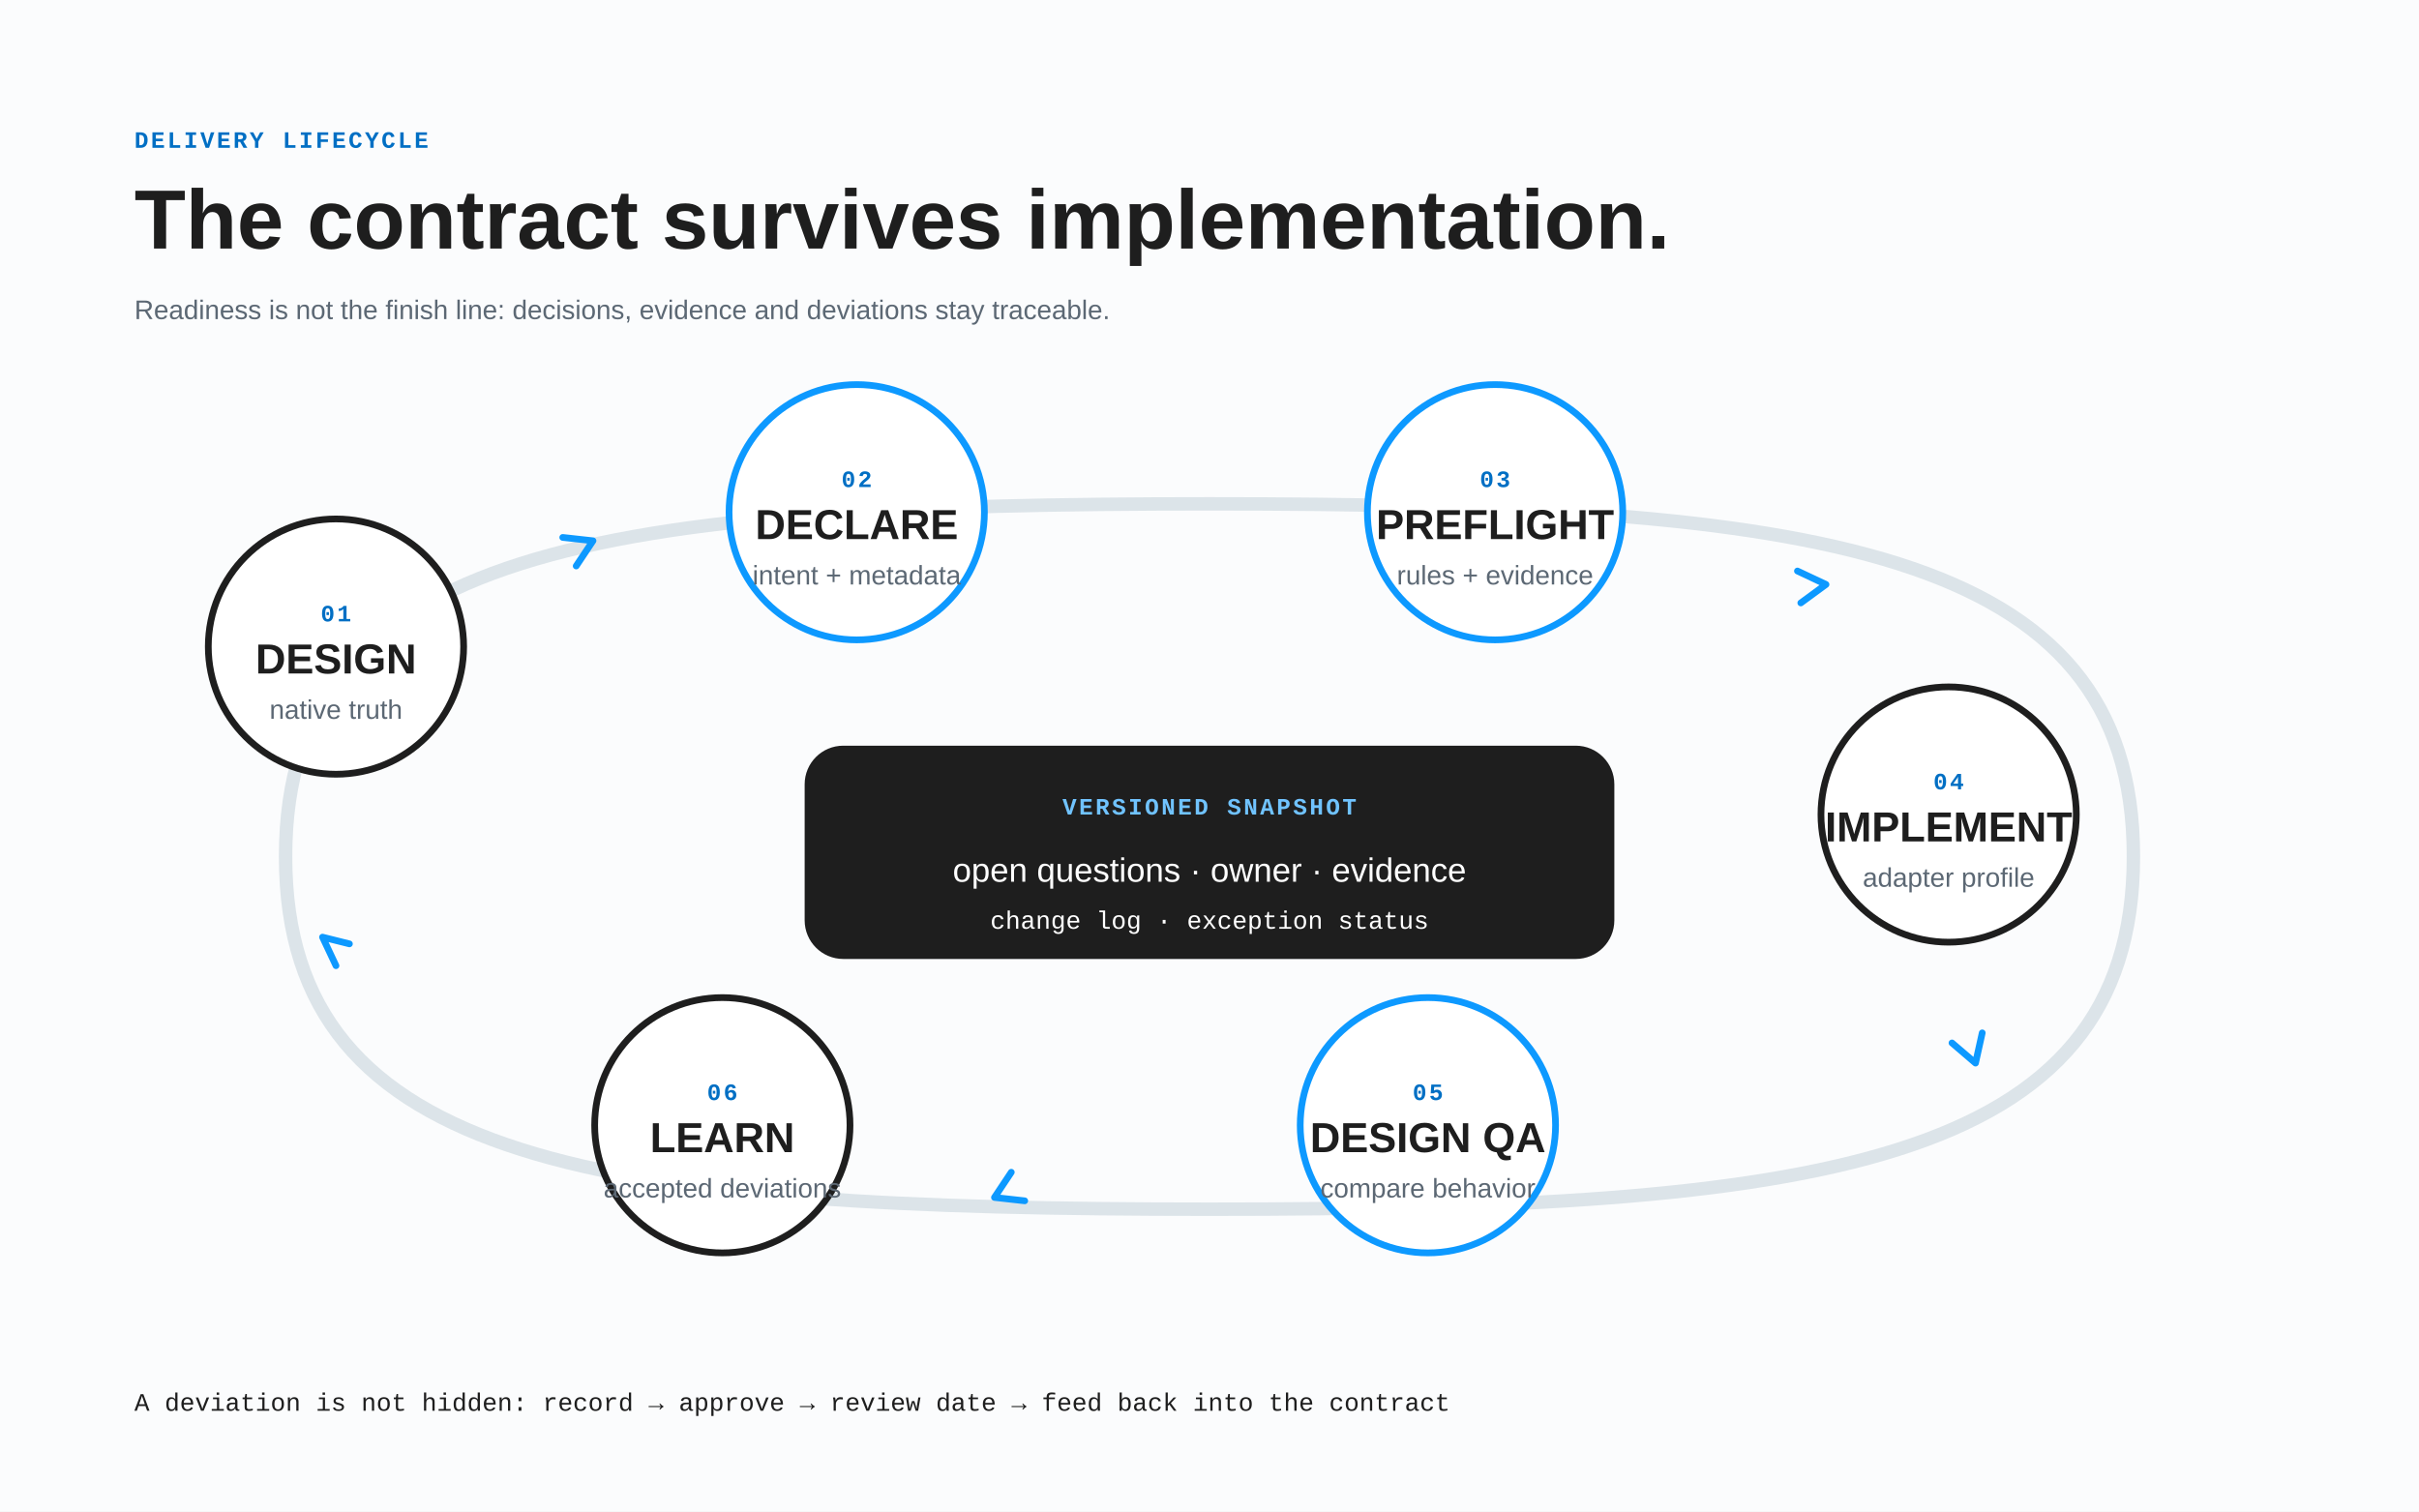
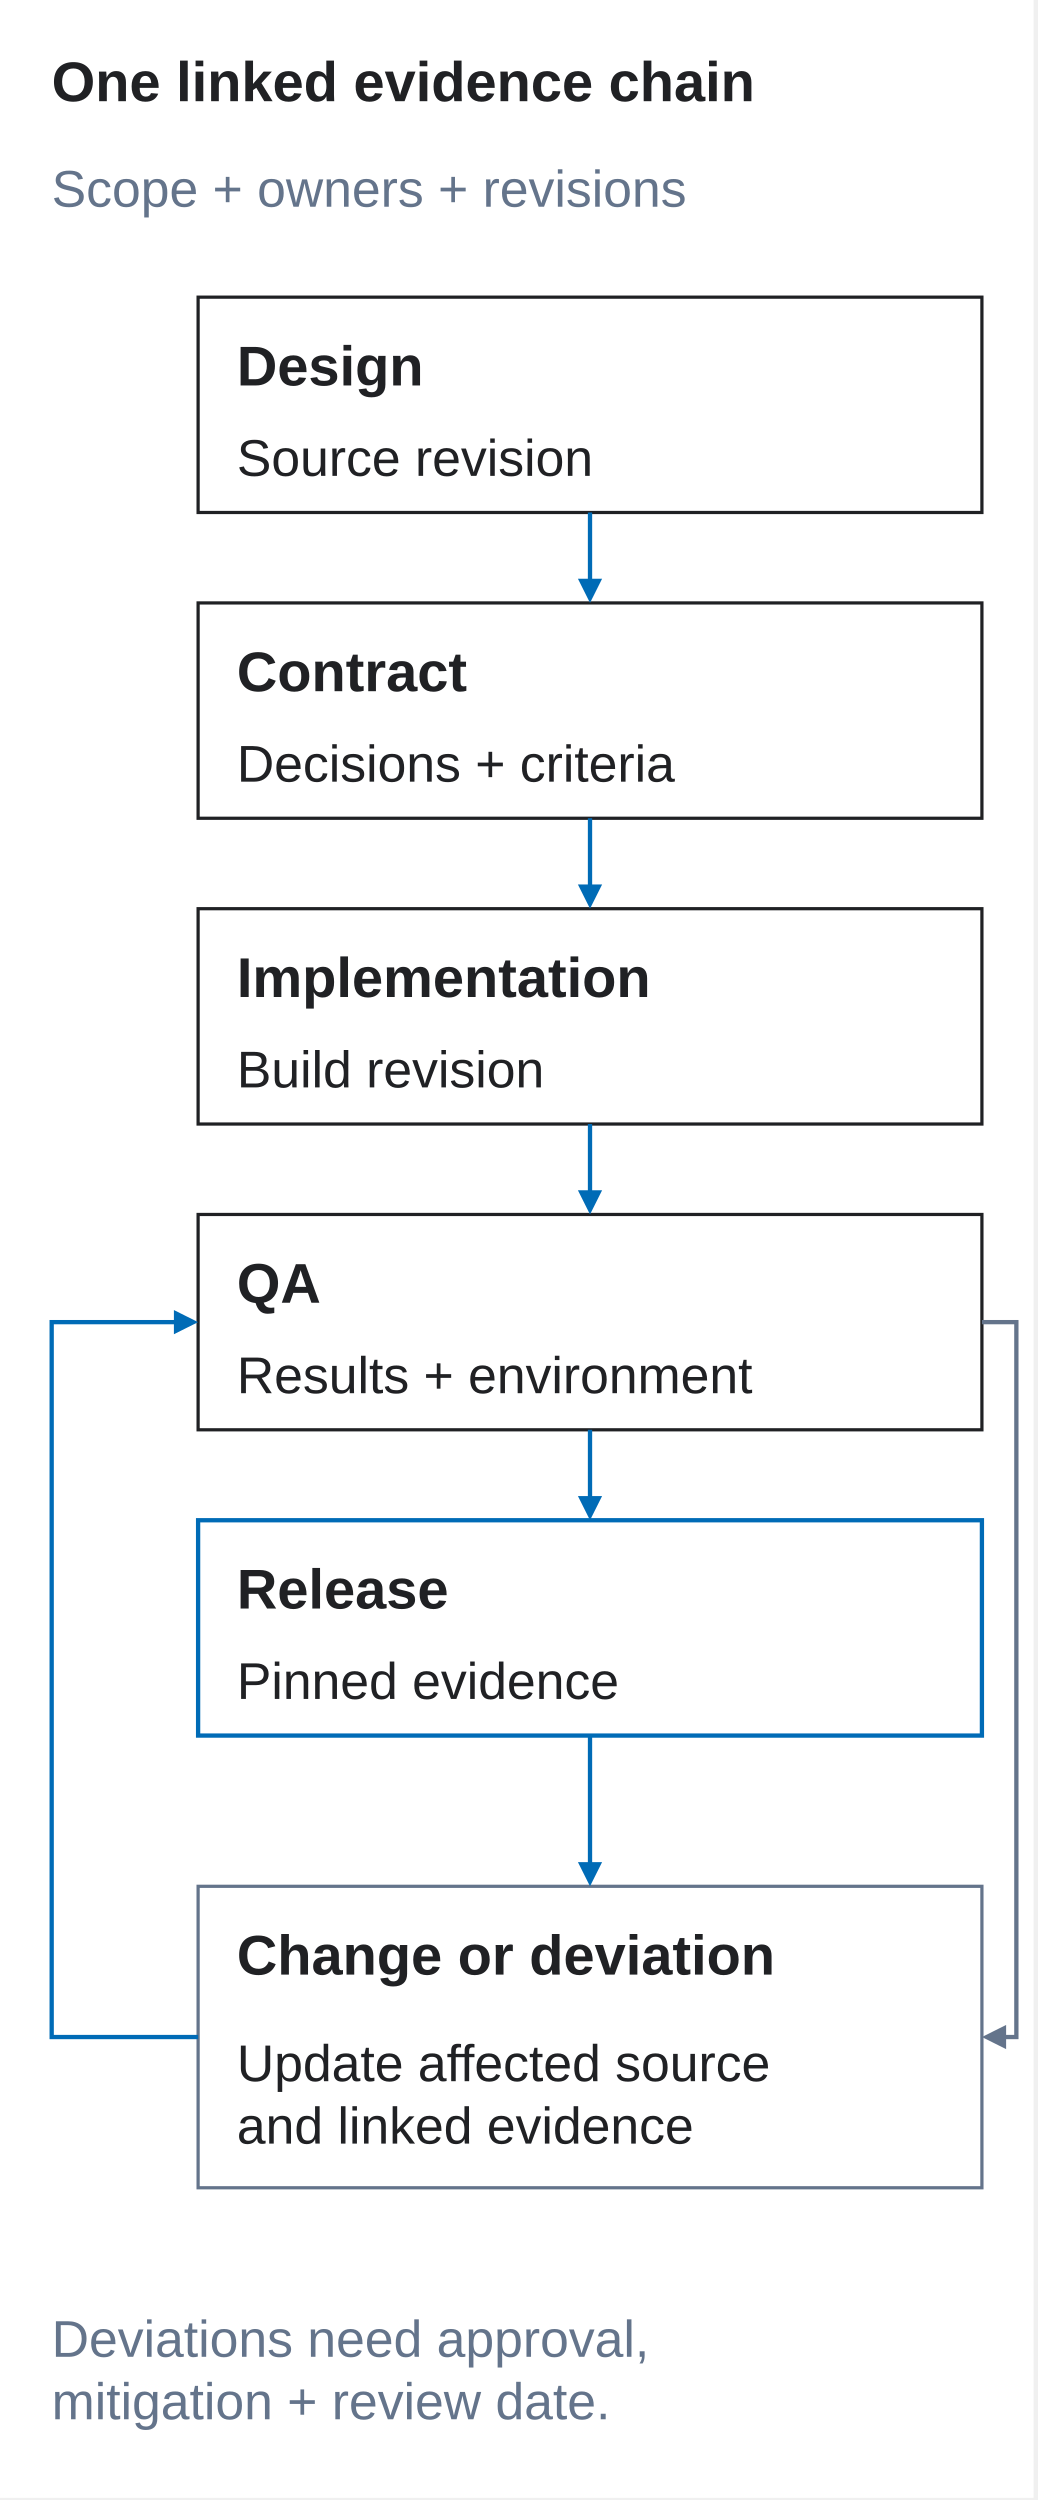
- <svg xmlns="http://www.w3.org/2000/svg" viewBox="0 0 1440 900" role="img" aria-labelledby="title desc">
-   <style>text{font-family:Arial}
-     .display{font-family:Arial;font-size:50px;font-weight:700;fill:#1E1E1E}.h{font-family:Arial;font-size:25px;font-weight:700;fill:#1E1E1E}.b{font-family:Arial;font-size:20px;font-weight:500;fill:#1E1E1E}.s{font-family:Arial;font-size:16px;font-weight:500;fill:#5C6874}.mono{font-family:Courier New;font-size:15px;font-weight:500;fill:#1E1E1E}.label{font-family:Courier New;font-size:14px;font-weight:700;letter-spacing:1.4px;fill:#006FC4}.label-on-dark{font-family:Courier New;font-size:14px;font-weight:700;letter-spacing:1.4px;fill:#70C3FF}.white{fill:#FFFFFF}.whiteh{font-family:Arial;font-size:25px;font-weight:700;fill:#FFFFFF}.whiteb{font-family:Arial;font-size:20px;font-weight:500;fill:#FFFFFF}.whitemono{font-family:Courier New;font-size:15px;font-weight:500;fill:#FFFFFF}.line{stroke:#DCE4E9;stroke-width:2;fill:none}.blue-line{stroke:#0D99FF;stroke-width:4;fill:none;stroke-linecap:round;stroke-linejoin:round}
-   </style>
-   <rect width="100%" height="100%" fill="#FBFCFD" />
-   <text x="80" y="88" class="label" text-anchor="start">DELIVERY LIFECYCLE</text>
-   <text x="80" y="148" class="display" text-anchor="start">The contract survives implementation.</text>
-   <text x="80" y="190" class="s" text-anchor="start">Readiness is not the finish line: decisions, evidence and deviations stay traceable.</text>
-   <g transform="translate(0 55)">
-     <path d="M170 455C170 270 360 245 720 245C1080 245 1270 270 1270 455C1270 640 1080 665 720 665C360 665 170 640 170 455Z" stroke="#DCE4E9" stroke-width="8" fill="none" />
-     <circle cx="200" cy="330" r="76" fill="#FFFFFF" stroke="#1E1E1E" stroke-width="4" />
-     <text x="200" y="315" class="label" text-anchor="middle">01</text>
-     <text x="200" y="346" class="h" text-anchor="middle">DESIGN</text>
-     <text x="200" y="373" class="s" text-anchor="middle">native truth</text>
-     <circle cx="510" cy="250" r="76" fill="#FFFFFF" stroke="#0D99FF" stroke-width="4" />
-     <text x="510" y="235" class="label" text-anchor="middle">02</text>
-     <text x="510" y="266" class="h" text-anchor="middle">DECLARE</text>
-     <text x="510" y="293" class="s" text-anchor="middle">intent + metadata</text>
-     <circle cx="890" cy="250" r="76" fill="#FFFFFF" stroke="#0D99FF" stroke-width="4" />
-     <text x="890" y="235" class="label" text-anchor="middle">03</text>
-     <text x="890" y="266" class="h" text-anchor="middle">PREFLIGHT</text>
-     <text x="890" y="293" class="s" text-anchor="middle">rules + evidence</text>
-     <circle cx="1160" cy="430" r="76" fill="#FFFFFF" stroke="#1E1E1E" stroke-width="4" />
-     <text x="1160" y="415" class="label" text-anchor="middle">04</text>
-     <text x="1160" y="446" class="h" text-anchor="middle">IMPLEMENT</text>
-     <text x="1160" y="473" class="s" text-anchor="middle">adapter profile</text>
-     <circle cx="850" cy="615" r="76" fill="#FFFFFF" stroke="#0D99FF" stroke-width="4" />
-     <text x="850" y="600" class="label" text-anchor="middle">05</text>
-     <text x="850" y="631" class="h" text-anchor="middle">DESIGN QA</text>
-     <text x="850" y="658" class="s" text-anchor="middle">compare behavior</text>
-     <circle cx="430" cy="615" r="76" fill="#FFFFFF" stroke="#1E1E1E" stroke-width="4" />
-     <text x="430" y="600" class="label" text-anchor="middle">06</text>
-     <text x="430" y="631" class="h" text-anchor="middle">LEARN</text>
-     <text x="430" y="658" class="s" text-anchor="middle">accepted deviations</text>
-     <path d="M335 265l18 2-10 15" fill="none" stroke="#0D99FF" stroke-width="4" stroke-linecap="round" stroke-linejoin="round" />
-     <path d="M1070 285l17 8-15 11" fill="none" stroke="#0D99FF" stroke-width="4" stroke-linecap="round" stroke-linejoin="round" />
-     <path d="M1180 560l-4 18-14-12" fill="none" stroke="#0D99FF" stroke-width="4" stroke-linecap="round" stroke-linejoin="round" />
-     <path d="M610 660l-18-2 10-15" fill="none" stroke="#0D99FF" stroke-width="4" stroke-linecap="round" stroke-linejoin="round" />
-     <path d="M200 520l-8-17 16 4" fill="none" stroke="#0D99FF" stroke-width="4" stroke-linecap="round" stroke-linejoin="round" />
-     <rect x="480" y="390" width="480" height="125" rx="22" fill="#1E1E1E" stroke="#1E1E1E" stroke-width="2" />
-     <text x="720" y="430" class="label-on-dark" text-anchor="middle">VERSIONED SNAPSHOT</text>
-     <text x="720" y="470" class="whiteb" text-anchor="middle">open questions · owner · evidence</text>
-     <text x="720" y="498" class="whitemono" text-anchor="middle">change log · exception status</text>
+ <svg xmlns="http://www.w3.org/2000/svg" style="background: transparent; background-color: transparent; color-scheme: light dark;" version="1.1" width="482px" height="1161px" viewBox="0 0 482 1161" content="&lt;mxfile host=&quot;Electron&quot;&gt;&#10;  &lt;diagram name=&quot;delivery-lifecycle-en&quot; id=&quot;0&quot;&gt;&#10;    &lt;mxGraphModel grid=&quot;0&quot; gridSize=&quot;10&quot; guides=&quot;1&quot; tooltips=&quot;1&quot; connect=&quot;1&quot; arrows=&quot;1&quot; fold=&quot;0&quot; page=&quot;0&quot; pageScale=&quot;1&quot; pageWidth=&quot;480&quot; pageHeight=&quot;1160&quot; math=&quot;0&quot; shadow=&quot;0&quot;&gt;&#10;      &lt;root&gt;&#10;        &lt;mxCell id=&quot;0&quot; /&gt;&#10;        &lt;mxCell id=&quot;1&quot; parent=&quot;0&quot; /&gt;&#10;        &lt;mxCell id=&quot;2&quot; parent=&quot;1&quot; style=&quot;rounded=0;arcSize=5;fillColor=#FFFFFF;strokeColor=none;strokeWidth=1.5;dashed=0;&quot; value=&quot;&quot; vertex=&quot;1&quot;&gt;&#10;          &lt;mxGeometry height=&quot;1160&quot; width=&quot;480&quot; as=&quot;geometry&quot; /&gt;&#10;        &lt;/mxCell&gt;&#10;        &lt;mxCell id=&quot;3&quot; parent=&quot;1&quot; style=&quot;shape=text;whiteSpace=nowrap;html=0;fillColor=none;strokeColor=none;fontFamily=Arial;fontSize=26;fontColor=#202124;fontStyle=1;align=left;verticalAlign=middle;spacing=0;overflow=visible;&quot; value=&quot;One linked evidence chain&quot; vertex=&quot;1&quot;&gt;&#10;          &lt;mxGeometry height=&quot;38&quot; width=&quot;432&quot; x=&quot;24&quot; y=&quot;16&quot; as=&quot;geometry&quot; /&gt;&#10;        &lt;/mxCell&gt;&#10;        &lt;mxCell id=&quot;4&quot; parent=&quot;1&quot; style=&quot;shape=text;whiteSpace=nowrap;html=0;fillColor=none;strokeColor=none;fontFamily=Arial;fontSize=24;fontColor=#64748B;fontStyle=0;align=left;verticalAlign=middle;spacing=0;overflow=visible;&quot; value=&quot;Scope + owners + revisions&quot; vertex=&quot;1&quot;&gt;&#10;          &lt;mxGeometry height=&quot;34&quot; width=&quot;432&quot; x=&quot;24&quot; y=&quot;68&quot; as=&quot;geometry&quot; /&gt;&#10;        &lt;/mxCell&gt;&#10;        &lt;mxCell id=&quot;5&quot; parent=&quot;1&quot; style=&quot;rounded=0;arcSize=5;fillColor=#FFFFFF;strokeColor=#202124;strokeWidth=1.5;dashed=0;&quot; value=&quot;&quot; vertex=&quot;1&quot;&gt;&#10;          &lt;mxGeometry height=&quot;100&quot; width=&quot;364&quot; x=&quot;92&quot; y=&quot;138&quot; as=&quot;geometry&quot; /&gt;&#10;        &lt;/mxCell&gt;&#10;        &lt;mxCell id=&quot;6&quot; parent=&quot;5&quot; style=&quot;shape=text;whiteSpace=nowrap;html=0;fillColor=none;strokeColor=none;fontFamily=Arial;fontSize=26;fontColor=#202124;fontStyle=1;align=left;verticalAlign=middle;spacing=0;overflow=visible;&quot; value=&quot;Design&quot; vertex=&quot;1&quot;&gt;&#10;          &lt;mxGeometry height=&quot;34&quot; width=&quot;328&quot; x=&quot;18&quot; y=&quot;12&quot; as=&quot;geometry&quot; /&gt;&#10;        &lt;/mxCell&gt;&#10;        &lt;mxCell id=&quot;7&quot; parent=&quot;5&quot; style=&quot;shape=text;whiteSpace=nowrap;html=0;fillColor=none;strokeColor=none;fontFamily=Arial;fontSize=24;fontColor=#202124;fontStyle=0;align=left;verticalAlign=middle;spacing=0;overflow=visible;&quot; value=&quot;Source revision&quot; vertex=&quot;1&quot;&gt;&#10;          &lt;mxGeometry height=&quot;32&quot; width=&quot;328&quot; x=&quot;18&quot; y=&quot;56&quot; as=&quot;geometry&quot; /&gt;&#10;        &lt;/mxCell&gt;&#10;        &lt;mxCell id=&quot;8&quot; parent=&quot;1&quot; style=&quot;rounded=0;arcSize=5;fillColor=#FFFFFF;strokeColor=#202124;strokeWidth=1.5;dashed=0;&quot; value=&quot;&quot; vertex=&quot;1&quot;&gt;&#10;          &lt;mxGeometry height=&quot;100&quot; width=&quot;364&quot; x=&quot;92&quot; y=&quot;280&quot; as=&quot;geometry&quot; /&gt;&#10;        &lt;/mxCell&gt;&#10;        &lt;mxCell id=&quot;9&quot; parent=&quot;8&quot; style=&quot;shape=text;whiteSpace=nowrap;html=0;fillColor=none;strokeColor=none;fontFamily=Arial;fontSize=26;fontColor=#202124;fontStyle=1;align=left;verticalAlign=middle;spacing=0;overflow=visible;&quot; value=&quot;Contract&quot; vertex=&quot;1&quot;&gt;&#10;          &lt;mxGeometry height=&quot;34&quot; width=&quot;328&quot; x=&quot;18&quot; y=&quot;12&quot; as=&quot;geometry&quot; /&gt;&#10;        &lt;/mxCell&gt;&#10;        &lt;mxCell id=&quot;10&quot; parent=&quot;8&quot; style=&quot;shape=text;whiteSpace=nowrap;html=0;fillColor=none;strokeColor=none;fontFamily=Arial;fontSize=24;fontColor=#202124;fontStyle=0;align=left;verticalAlign=middle;spacing=0;overflow=visible;&quot; value=&quot;Decisions + criteria&quot; vertex=&quot;1&quot;&gt;&#10;          &lt;mxGeometry height=&quot;32&quot; width=&quot;328&quot; x=&quot;18&quot; y=&quot;56&quot; as=&quot;geometry&quot; /&gt;&#10;        &lt;/mxCell&gt;&#10;        &lt;mxCell id=&quot;11&quot; edge=&quot;1&quot; parent=&quot;1&quot; source=&quot;5&quot; style=&quot;edgeStyle=orthogonalEdgeStyle;rounded=0;endArrow=block;endFill=1;strokeColor=#006BB6;strokeWidth=2;dashed=0;&quot; target=&quot;8&quot; value=&quot;&quot;&gt;&#10;          &lt;mxGeometry relative=&quot;1&quot; as=&quot;geometry&quot; /&gt;&#10;        &lt;/mxCell&gt;&#10;        &lt;mxCell id=&quot;12&quot; parent=&quot;1&quot; style=&quot;rounded=0;arcSize=5;fillColor=#FFFFFF;strokeColor=#202124;strokeWidth=1.5;dashed=0;&quot; value=&quot;&quot; vertex=&quot;1&quot;&gt;&#10;          &lt;mxGeometry height=&quot;100&quot; width=&quot;364&quot; x=&quot;92&quot; y=&quot;422&quot; as=&quot;geometry&quot; /&gt;&#10;        &lt;/mxCell&gt;&#10;        &lt;mxCell id=&quot;13&quot; parent=&quot;12&quot; style=&quot;shape=text;whiteSpace=nowrap;html=0;fillColor=none;strokeColor=none;fontFamily=Arial;fontSize=26;fontColor=#202124;fontStyle=1;align=left;verticalAlign=middle;spacing=0;overflow=visible;&quot; value=&quot;Implementation&quot; vertex=&quot;1&quot;&gt;&#10;          &lt;mxGeometry height=&quot;34&quot; width=&quot;328&quot; x=&quot;18&quot; y=&quot;12&quot; as=&quot;geometry&quot; /&gt;&#10;        &lt;/mxCell&gt;&#10;        &lt;mxCell id=&quot;14&quot; parent=&quot;12&quot; style=&quot;shape=text;whiteSpace=nowrap;html=0;fillColor=none;strokeColor=none;fontFamily=Arial;fontSize=24;fontColor=#202124;fontStyle=0;align=left;verticalAlign=middle;spacing=0;overflow=visible;&quot; value=&quot;Build revision&quot; vertex=&quot;1&quot;&gt;&#10;          &lt;mxGeometry height=&quot;32&quot; width=&quot;328&quot; x=&quot;18&quot; y=&quot;56&quot; as=&quot;geometry&quot; /&gt;&#10;        &lt;/mxCell&gt;&#10;        &lt;mxCell id=&quot;15&quot; edge=&quot;1&quot; parent=&quot;1&quot; source=&quot;8&quot; style=&quot;edgeStyle=orthogonalEdgeStyle;rounded=0;endArrow=block;endFill=1;strokeColor=#006BB6;strokeWidth=2;dashed=0;&quot; target=&quot;12&quot; value=&quot;&quot;&gt;&#10;          &lt;mxGeometry relative=&quot;1&quot; as=&quot;geometry&quot; /&gt;&#10;        &lt;/mxCell&gt;&#10;        &lt;mxCell id=&quot;16&quot; parent=&quot;1&quot; style=&quot;rounded=0;arcSize=5;fillColor=#FFFFFF;strokeColor=#202124;strokeWidth=1.5;dashed=0;&quot; value=&quot;&quot; vertex=&quot;1&quot;&gt;&#10;          &lt;mxGeometry height=&quot;100&quot; width=&quot;364&quot; x=&quot;92&quot; y=&quot;564&quot; as=&quot;geometry&quot; /&gt;&#10;        &lt;/mxCell&gt;&#10;        &lt;mxCell id=&quot;17&quot; parent=&quot;16&quot; style=&quot;shape=text;whiteSpace=nowrap;html=0;fillColor=none;strokeColor=none;fontFamily=Arial;fontSize=26;fontColor=#202124;fontStyle=1;align=left;verticalAlign=middle;spacing=0;overflow=visible;&quot; value=&quot;QA&quot; vertex=&quot;1&quot;&gt;&#10;          &lt;mxGeometry height=&quot;34&quot; width=&quot;328&quot; x=&quot;18&quot; y=&quot;12&quot; as=&quot;geometry&quot; /&gt;&#10;        &lt;/mxCell&gt;&#10;        &lt;mxCell id=&quot;18&quot; parent=&quot;16&quot; style=&quot;shape=text;whiteSpace=nowrap;html=0;fillColor=none;strokeColor=none;fontFamily=Arial;fontSize=24;fontColor=#202124;fontStyle=0;align=left;verticalAlign=middle;spacing=0;overflow=visible;&quot; value=&quot;Results + environment&quot; vertex=&quot;1&quot;&gt;&#10;          &lt;mxGeometry height=&quot;32&quot; width=&quot;328&quot; x=&quot;18&quot; y=&quot;56&quot; as=&quot;geometry&quot; /&gt;&#10;        &lt;/mxCell&gt;&#10;        &lt;mxCell id=&quot;19&quot; edge=&quot;1&quot; parent=&quot;1&quot; source=&quot;12&quot; style=&quot;edgeStyle=orthogonalEdgeStyle;rounded=0;endArrow=block;endFill=1;strokeColor=#006BB6;strokeWidth=2;dashed=0;&quot; target=&quot;16&quot; value=&quot;&quot;&gt;&#10;          &lt;mxGeometry relative=&quot;1&quot; as=&quot;geometry&quot; /&gt;&#10;        &lt;/mxCell&gt;&#10;        &lt;mxCell id=&quot;20&quot; parent=&quot;1&quot; style=&quot;rounded=0;arcSize=5;fillColor=#FFFFFF;strokeColor=#006BB6;strokeWidth=2;dashed=0;&quot; value=&quot;&quot; vertex=&quot;1&quot;&gt;&#10;          &lt;mxGeometry height=&quot;100&quot; width=&quot;364&quot; x=&quot;92&quot; y=&quot;706&quot; as=&quot;geometry&quot; /&gt;&#10;        &lt;/mxCell&gt;&#10;        &lt;mxCell id=&quot;21&quot; parent=&quot;20&quot; style=&quot;shape=text;whiteSpace=nowrap;html=0;fillColor=none;strokeColor=none;fontFamily=Arial;fontSize=26;fontColor=#202124;fontStyle=1;align=left;verticalAlign=middle;spacing=0;overflow=visible;&quot; value=&quot;Release&quot; vertex=&quot;1&quot;&gt;&#10;          &lt;mxGeometry height=&quot;34&quot; width=&quot;328&quot; x=&quot;18&quot; y=&quot;12&quot; as=&quot;geometry&quot; /&gt;&#10;        &lt;/mxCell&gt;&#10;        &lt;mxCell id=&quot;22&quot; parent=&quot;20&quot; style=&quot;shape=text;whiteSpace=nowrap;html=0;fillColor=none;strokeColor=none;fontFamily=Arial;fontSize=24;fontColor=#202124;fontStyle=0;align=left;verticalAlign=middle;spacing=0;overflow=visible;&quot; value=&quot;Pinned evidence&quot; vertex=&quot;1&quot;&gt;&#10;          &lt;mxGeometry height=&quot;32&quot; width=&quot;328&quot; x=&quot;18&quot; y=&quot;56&quot; as=&quot;geometry&quot; /&gt;&#10;        &lt;/mxCell&gt;&#10;        &lt;mxCell id=&quot;23&quot; edge=&quot;1&quot; parent=&quot;1&quot; source=&quot;16&quot; style=&quot;edgeStyle=orthogonalEdgeStyle;rounded=0;endArrow=block;endFill=1;strokeColor=#006BB6;strokeWidth=2;dashed=0;&quot; target=&quot;20&quot; value=&quot;&quot;&gt;&#10;          &lt;mxGeometry relative=&quot;1&quot; as=&quot;geometry&quot; /&gt;&#10;        &lt;/mxCell&gt;&#10;        &lt;mxCell id=&quot;24&quot; parent=&quot;1&quot; style=&quot;rounded=0;arcSize=5;fillColor=#FFFFFF;strokeColor=#64748B;strokeWidth=1.5;dashed=0;&quot; value=&quot;&quot; vertex=&quot;1&quot;&gt;&#10;          &lt;mxGeometry height=&quot;140&quot; width=&quot;364&quot; x=&quot;92&quot; y=&quot;876&quot; as=&quot;geometry&quot; /&gt;&#10;        &lt;/mxCell&gt;&#10;        &lt;mxCell id=&quot;25&quot; parent=&quot;24&quot; style=&quot;shape=text;whiteSpace=nowrap;html=0;fillColor=none;strokeColor=none;fontFamily=Arial;fontSize=26;fontColor=#202124;fontStyle=1;align=left;verticalAlign=middle;spacing=0;overflow=visible;&quot; value=&quot;Change or deviation&quot; vertex=&quot;1&quot;&gt;&#10;          &lt;mxGeometry height=&quot;34&quot; width=&quot;328&quot; x=&quot;18&quot; y=&quot;12&quot; as=&quot;geometry&quot; /&gt;&#10;        &lt;/mxCell&gt;&#10;        &lt;mxCell id=&quot;26&quot; parent=&quot;24&quot; style=&quot;shape=text;whiteSpace=nowrap;html=0;fillColor=none;strokeColor=none;fontFamily=Arial;fontSize=24;fontColor=#202124;fontStyle=0;align=left;verticalAlign=middle;spacing=0;overflow=visible;&quot; value=&quot;Update affected source&amp;#xa;and linked evidence&quot; vertex=&quot;1&quot;&gt;&#10;          &lt;mxGeometry height=&quot;68&quot; width=&quot;328&quot; x=&quot;18&quot; y=&quot;60&quot; as=&quot;geometry&quot; /&gt;&#10;        &lt;/mxCell&gt;&#10;        &lt;mxCell id=&quot;27&quot; edge=&quot;1&quot; parent=&quot;1&quot; source=&quot;20&quot; style=&quot;edgeStyle=orthogonalEdgeStyle;rounded=0;endArrow=block;endFill=1;strokeColor=#006BB6;strokeWidth=2;dashed=0;&quot; target=&quot;24&quot; value=&quot;&quot;&gt;&#10;          &lt;mxGeometry relative=&quot;1&quot; as=&quot;geometry&quot; /&gt;&#10;        &lt;/mxCell&gt;&#10;        &lt;mxCell id=&quot;28&quot; edge=&quot;1&quot; parent=&quot;1&quot; source=&quot;16&quot; style=&quot;edgeStyle=orthogonalEdgeStyle;rounded=0;endArrow=block;endFill=1;strokeColor=#64748B;strokeWidth=2;dashed=0;exitX=1;exitY=0.5;entryX=1;entryY=0.5;&quot; target=&quot;24&quot; value=&quot;&quot;&gt;&#10;          &lt;mxGeometry relative=&quot;1&quot; as=&quot;geometry&quot;&gt;&#10;            &lt;Array as=&quot;points&quot;&gt;&#10;              &lt;mxPoint x=&quot;472&quot; y=&quot;614&quot; /&gt;&#10;              &lt;mxPoint x=&quot;472&quot; y=&quot;946&quot; /&gt;&#10;            &lt;/Array&gt;&#10;          &lt;/mxGeometry&gt;&#10;        &lt;/mxCell&gt;&#10;        &lt;mxCell id=&quot;29&quot; edge=&quot;1&quot; parent=&quot;1&quot; source=&quot;24&quot; style=&quot;edgeStyle=orthogonalEdgeStyle;rounded=0;endArrow=block;endFill=1;strokeColor=#006BB6;strokeWidth=2;dashed=0;exitX=0;exitY=0.5;entryX=0;entryY=0.5;&quot; target=&quot;16&quot; value=&quot;&quot;&gt;&#10;          &lt;mxGeometry relative=&quot;1&quot; as=&quot;geometry&quot;&gt;&#10;            &lt;Array as=&quot;points&quot;&gt;&#10;              &lt;mxPoint x=&quot;24&quot; y=&quot;946&quot; /&gt;&#10;              &lt;mxPoint x=&quot;24&quot; y=&quot;614&quot; /&gt;&#10;            &lt;/Array&gt;&#10;          &lt;/mxGeometry&gt;&#10;        &lt;/mxCell&gt;&#10;        &lt;mxCell id=&quot;30&quot; parent=&quot;1&quot; style=&quot;shape=text;whiteSpace=nowrap;html=0;fillColor=none;strokeColor=none;fontFamily=Arial;fontSize=24;fontColor=#64748B;fontStyle=0;align=left;verticalAlign=middle;spacing=0;overflow=visible;&quot; value=&quot;Deviations need approval,&amp;#xa;mitigation + review date.&quot; vertex=&quot;1&quot;&gt;&#10;          &lt;mxGeometry height=&quot;76&quot; width=&quot;432&quot; x=&quot;24&quot; y=&quot;1060&quot; as=&quot;geometry&quot; /&gt;&#10;        &lt;/mxCell&gt;&#10;      &lt;/root&gt;&#10;    &lt;/mxGraphModel&gt;&#10;  &lt;/diagram&gt;&#10;&lt;/mxfile&gt;&#10;">
+   <defs />
+   <g>
+     <g data-cell-id="0">
+       <g data-cell-id="1">
+         <g data-cell-id="2">
+           <g>
+             <rect x="0" y="0" width="480" height="1160" fill="#ffffff" stroke="none" pointer-events="all" style="fill: light-dark(rgb(255, 255, 255), rgb(18, 18, 18));" />
+           </g>
+         </g>
+         <g data-cell-id="3">
+           <g>
+             <rect x="24" y="16" width="432" height="38" fill="none" stroke="none" pointer-events="all" />
+           </g>
+           <g>
+             <g fill="#202124" font-family="Arial" font-weight="bold" text-anchor="start" font-size="26px" style="fill: light-dark(rgb(32, 33, 36), rgb(208, 209, 212));">
+               <text x="24" y="47">One linked evidence chain</text>
+             </g>
+           </g>
+         </g>
+         <g data-cell-id="4">
+           <g>
+             <rect x="24" y="68" width="432" height="34" fill="none" stroke="none" pointer-events="all" />
+           </g>
+           <g>
+             <g fill="#64748B" font-family="Arial" text-anchor="start" font-size="24px" style="fill: light-dark(rgb(100, 116, 139), rgb(126, 140, 159));">
+               <text x="24" y="96">Scope + owners + revisions</text>
+             </g>
+           </g>
+         </g>
+         <g data-cell-id="5">
+           <g>
+             <rect x="92" y="138" width="364" height="100" fill="#ffffff" stroke="#202124" stroke-width="1.5" pointer-events="all" style="fill: light-dark(rgb(255, 255, 255), rgb(18, 18, 18)); stroke: light-dark(rgb(32, 33, 36), rgb(208, 209, 212));" />
+           </g>
+           <g data-cell-id="6">
+             <g>
+               <rect x="110" y="150" width="328" height="34" fill="none" stroke="none" pointer-events="all" />
+             </g>
+             <g>
+               <g fill="#202124" font-family="Arial" font-weight="bold" text-anchor="start" font-size="26px" style="fill: light-dark(rgb(32, 33, 36), rgb(208, 209, 212));">
+                 <text x="110" y="179">Design</text>
+               </g>
+             </g>
+           </g>
+           <g data-cell-id="7">
+             <g>
+               <rect x="110" y="194" width="328" height="32" fill="none" stroke="none" pointer-events="all" />
+             </g>
+             <g>
+               <g fill="#202124" font-family="Arial" text-anchor="start" font-size="24px" style="fill: light-dark(rgb(32, 33, 36), rgb(208, 209, 212));">
+                 <text x="110" y="221">Source revision</text>
+               </g>
+             </g>
+           </g>
+         </g>
+         <g data-cell-id="8">
+           <g>
+             <rect x="92" y="280" width="364" height="100" fill="#ffffff" stroke="#202124" stroke-width="1.5" pointer-events="all" style="fill: light-dark(rgb(255, 255, 255), rgb(18, 18, 18)); stroke: light-dark(rgb(32, 33, 36), rgb(208, 209, 212));" />
+           </g>
+           <g data-cell-id="9">
+             <g>
+               <rect x="110" y="292" width="328" height="34" fill="none" stroke="none" pointer-events="all" />
+             </g>
+             <g>
+               <g fill="#202124" font-family="Arial" font-weight="bold" text-anchor="start" font-size="26px" style="fill: light-dark(rgb(32, 33, 36), rgb(208, 209, 212));">
+                 <text x="110" y="321">Contract</text>
+               </g>
+             </g>
+           </g>
+           <g data-cell-id="10">
+             <g>
+               <rect x="110" y="336" width="328" height="32" fill="none" stroke="none" pointer-events="all" />
+             </g>
+             <g>
+               <g fill="#202124" font-family="Arial" text-anchor="start" font-size="24px" style="fill: light-dark(rgb(32, 33, 36), rgb(208, 209, 212));">
+                 <text x="110" y="363">Decisions + criteria</text>
+               </g>
+             </g>
+           </g>
+         </g>
+         <g data-cell-id="11">
+           <g>
+             <path d="M 274 238 L 274 269.76" fill="none" stroke="#006bb6" stroke-width="2" stroke-miterlimit="10" pointer-events="stroke" style="stroke: light-dark(rgb(0, 107, 182), rgb(83, 175, 239));" />
+             <path d="M 274 277.76 L 270 269.76 L 278 269.76 Z" fill="#006bb6" stroke="#006bb6" stroke-width="2" stroke-miterlimit="10" pointer-events="all" style="fill: light-dark(rgb(0, 107, 182), rgb(83, 175, 239)); stroke: light-dark(rgb(0, 107, 182), rgb(83, 175, 239));" />
+           </g>
+         </g>
+         <g data-cell-id="12">
+           <g>
+             <rect x="92" y="422" width="364" height="100" fill="#ffffff" stroke="#202124" stroke-width="1.5" pointer-events="all" style="fill: light-dark(rgb(255, 255, 255), rgb(18, 18, 18)); stroke: light-dark(rgb(32, 33, 36), rgb(208, 209, 212));" />
+           </g>
+           <g data-cell-id="13">
+             <g>
+               <rect x="110" y="434" width="328" height="34" fill="none" stroke="none" pointer-events="all" />
+             </g>
+             <g>
+               <g fill="#202124" font-family="Arial" font-weight="bold" text-anchor="start" font-size="26px" style="fill: light-dark(rgb(32, 33, 36), rgb(208, 209, 212));">
+                 <text x="110" y="463">Implementation</text>
+               </g>
+             </g>
+           </g>
+           <g data-cell-id="14">
+             <g>
+               <rect x="110" y="478" width="328" height="32" fill="none" stroke="none" pointer-events="all" />
+             </g>
+             <g>
+               <g fill="#202124" font-family="Arial" text-anchor="start" font-size="24px" style="fill: light-dark(rgb(32, 33, 36), rgb(208, 209, 212));">
+                 <text x="110" y="505">Build revision</text>
+               </g>
+             </g>
+           </g>
+         </g>
+         <g data-cell-id="15">
+           <g>
+             <path d="M 274 380 L 274 411.76" fill="none" stroke="#006bb6" stroke-width="2" stroke-miterlimit="10" pointer-events="stroke" style="stroke: light-dark(rgb(0, 107, 182), rgb(83, 175, 239));" />
+             <path d="M 274 419.76 L 270 411.76 L 278 411.76 Z" fill="#006bb6" stroke="#006bb6" stroke-width="2" stroke-miterlimit="10" pointer-events="all" style="fill: light-dark(rgb(0, 107, 182), rgb(83, 175, 239)); stroke: light-dark(rgb(0, 107, 182), rgb(83, 175, 239));" />
+           </g>
+         </g>
+         <g data-cell-id="16">
+           <g>
+             <rect x="92" y="564" width="364" height="100" fill="#ffffff" stroke="#202124" stroke-width="1.5" pointer-events="all" style="fill: light-dark(rgb(255, 255, 255), rgb(18, 18, 18)); stroke: light-dark(rgb(32, 33, 36), rgb(208, 209, 212));" />
+           </g>
+           <g data-cell-id="17">
+             <g>
+               <rect x="110" y="576" width="328" height="34" fill="none" stroke="none" pointer-events="all" />
+             </g>
+             <g>
+               <g fill="#202124" font-family="Arial" font-weight="bold" text-anchor="start" font-size="26px" style="fill: light-dark(rgb(32, 33, 36), rgb(208, 209, 212));">
+                 <text x="110" y="605">QA</text>
+               </g>
+             </g>
+           </g>
+           <g data-cell-id="18">
+             <g>
+               <rect x="110" y="620" width="328" height="32" fill="none" stroke="none" pointer-events="all" />
+             </g>
+             <g>
+               <g fill="#202124" font-family="Arial" text-anchor="start" font-size="24px" style="fill: light-dark(rgb(32, 33, 36), rgb(208, 209, 212));">
+                 <text x="110" y="647">Results + environment</text>
+               </g>
+             </g>
+           </g>
+         </g>
+         <g data-cell-id="19">
+           <g>
+             <path d="M 274 522 L 274 553.76" fill="none" stroke="#006bb6" stroke-width="2" stroke-miterlimit="10" pointer-events="stroke" style="stroke: light-dark(rgb(0, 107, 182), rgb(83, 175, 239));" />
+             <path d="M 274 561.76 L 270 553.76 L 278 553.76 Z" fill="#006bb6" stroke="#006bb6" stroke-width="2" stroke-miterlimit="10" pointer-events="all" style="fill: light-dark(rgb(0, 107, 182), rgb(83, 175, 239)); stroke: light-dark(rgb(0, 107, 182), rgb(83, 175, 239));" />
+           </g>
+         </g>
+         <g data-cell-id="20">
+           <g>
+             <rect x="92" y="706" width="364" height="100" fill="#ffffff" stroke="#006bb6" stroke-width="2" pointer-events="all" style="fill: light-dark(rgb(255, 255, 255), rgb(18, 18, 18)); stroke: light-dark(rgb(0, 107, 182), rgb(83, 175, 239));" />
+           </g>
+           <g data-cell-id="21">
+             <g>
+               <rect x="110" y="718" width="328" height="34" fill="none" stroke="none" pointer-events="all" />
+             </g>
+             <g>
+               <g fill="#202124" font-family="Arial" font-weight="bold" text-anchor="start" font-size="26px" style="fill: light-dark(rgb(32, 33, 36), rgb(208, 209, 212));">
+                 <text x="110" y="747">Release</text>
+               </g>
+             </g>
+           </g>
+           <g data-cell-id="22">
+             <g>
+               <rect x="110" y="762" width="328" height="32" fill="none" stroke="none" pointer-events="all" />
+             </g>
+             <g>
+               <g fill="#202124" font-family="Arial" text-anchor="start" font-size="24px" style="fill: light-dark(rgb(32, 33, 36), rgb(208, 209, 212));">
+                 <text x="110" y="789">Pinned evidence</text>
+               </g>
+             </g>
+           </g>
+         </g>
+         <g data-cell-id="23">
+           <g>
+             <path d="M 274 664 L 274 695.76" fill="none" stroke="#006bb6" stroke-width="2" stroke-miterlimit="10" pointer-events="stroke" style="stroke: light-dark(rgb(0, 107, 182), rgb(83, 175, 239));" />
+             <path d="M 274 703.76 L 270 695.76 L 278 695.76 Z" fill="#006bb6" stroke="#006bb6" stroke-width="2" stroke-miterlimit="10" pointer-events="all" style="fill: light-dark(rgb(0, 107, 182), rgb(83, 175, 239)); stroke: light-dark(rgb(0, 107, 182), rgb(83, 175, 239));" />
+           </g>
+         </g>
+         <g data-cell-id="24">
+           <g>
+             <rect x="92" y="876" width="364" height="140" fill="#ffffff" stroke="#64748b" stroke-width="1.5" pointer-events="all" style="fill: light-dark(rgb(255, 255, 255), rgb(18, 18, 18)); stroke: light-dark(rgb(100, 116, 139), rgb(126, 140, 159));" />
+           </g>
+           <g data-cell-id="25">
+             <g>
+               <rect x="110" y="888" width="328" height="34" fill="none" stroke="none" pointer-events="all" />
+             </g>
+             <g>
+               <g fill="#202124" font-family="Arial" font-weight="bold" text-anchor="start" font-size="26px" style="fill: light-dark(rgb(32, 33, 36), rgb(208, 209, 212));">
+                 <text x="110" y="917">Change or deviation</text>
+               </g>
+             </g>
+           </g>
+           <g data-cell-id="26">
+             <g>
+               <rect x="110" y="936" width="328" height="68" fill="none" stroke="none" pointer-events="all" />
+             </g>
+             <g>
+               <g fill="#202124" font-family="Arial" text-anchor="start" font-size="24px" style="fill: light-dark(rgb(32, 33, 36), rgb(208, 209, 212));">
+                 <text x="110" y="966.5">Update affected source</text>
+                 <text x="110" y="995.5">and linked evidence</text>
+               </g>
+             </g>
+           </g>
+         </g>
+         <g data-cell-id="27">
+           <g>
+             <path d="M 274 806 L 274 865.76" fill="none" stroke="#006bb6" stroke-width="2" stroke-miterlimit="10" pointer-events="stroke" style="stroke: light-dark(rgb(0, 107, 182), rgb(83, 175, 239));" />
+             <path d="M 274 873.76 L 270 865.76 L 278 865.76 Z" fill="#006bb6" stroke="#006bb6" stroke-width="2" stroke-miterlimit="10" pointer-events="all" style="fill: light-dark(rgb(0, 107, 182), rgb(83, 175, 239)); stroke: light-dark(rgb(0, 107, 182), rgb(83, 175, 239));" />
+           </g>
+         </g>
+         <g data-cell-id="28">
+           <g>
+             <path d="M 456 614 L 472 614 L 472 946 L 466.24 946" fill="none" stroke="#64748b" stroke-width="2" stroke-miterlimit="10" pointer-events="stroke" style="stroke: light-dark(rgb(100, 116, 139), rgb(126, 140, 159));" />
+             <path d="M 458.24 946 L 466.24 942 L 466.24 950 Z" fill="#64748b" stroke="#64748b" stroke-width="2" stroke-miterlimit="10" pointer-events="all" style="fill: light-dark(rgb(100, 116, 139), rgb(126, 140, 159)); stroke: light-dark(rgb(100, 116, 139), rgb(126, 140, 159));" />
+           </g>
+         </g>
+         <g data-cell-id="29">
+           <g>
+             <path d="M 92 946 L 24 946 L 24 614 L 81.76 614" fill="none" stroke="#006bb6" stroke-width="2" stroke-miterlimit="10" pointer-events="stroke" style="stroke: light-dark(rgb(0, 107, 182), rgb(83, 175, 239));" />
+             <path d="M 89.76 614 L 81.76 618 L 81.76 610 Z" fill="#006bb6" stroke="#006bb6" stroke-width="2" stroke-miterlimit="10" pointer-events="all" style="fill: light-dark(rgb(0, 107, 182), rgb(83, 175, 239)); stroke: light-dark(rgb(0, 107, 182), rgb(83, 175, 239));" />
+           </g>
+         </g>
+         <g data-cell-id="30">
+           <g>
+             <rect x="24" y="1060" width="432" height="76" fill="none" stroke="none" pointer-events="all" />
+           </g>
+           <g>
+             <g fill="#64748B" font-family="Arial" text-anchor="start" font-size="24px" style="fill: light-dark(rgb(100, 116, 139), rgb(126, 140, 159));">
+               <text x="24" y="1094.5">Deviations need approval,</text>
+               <text x="24" y="1123.5">mitigation + review date.</text>
+             </g>
+           </g>
+         </g>
+       </g>
+     </g>
  </g>
-   <text x="80" y="840" class="mono" text-anchor="start">A deviation is not hidden: record → approve → review date → feed back into the contract</text>
</svg>
